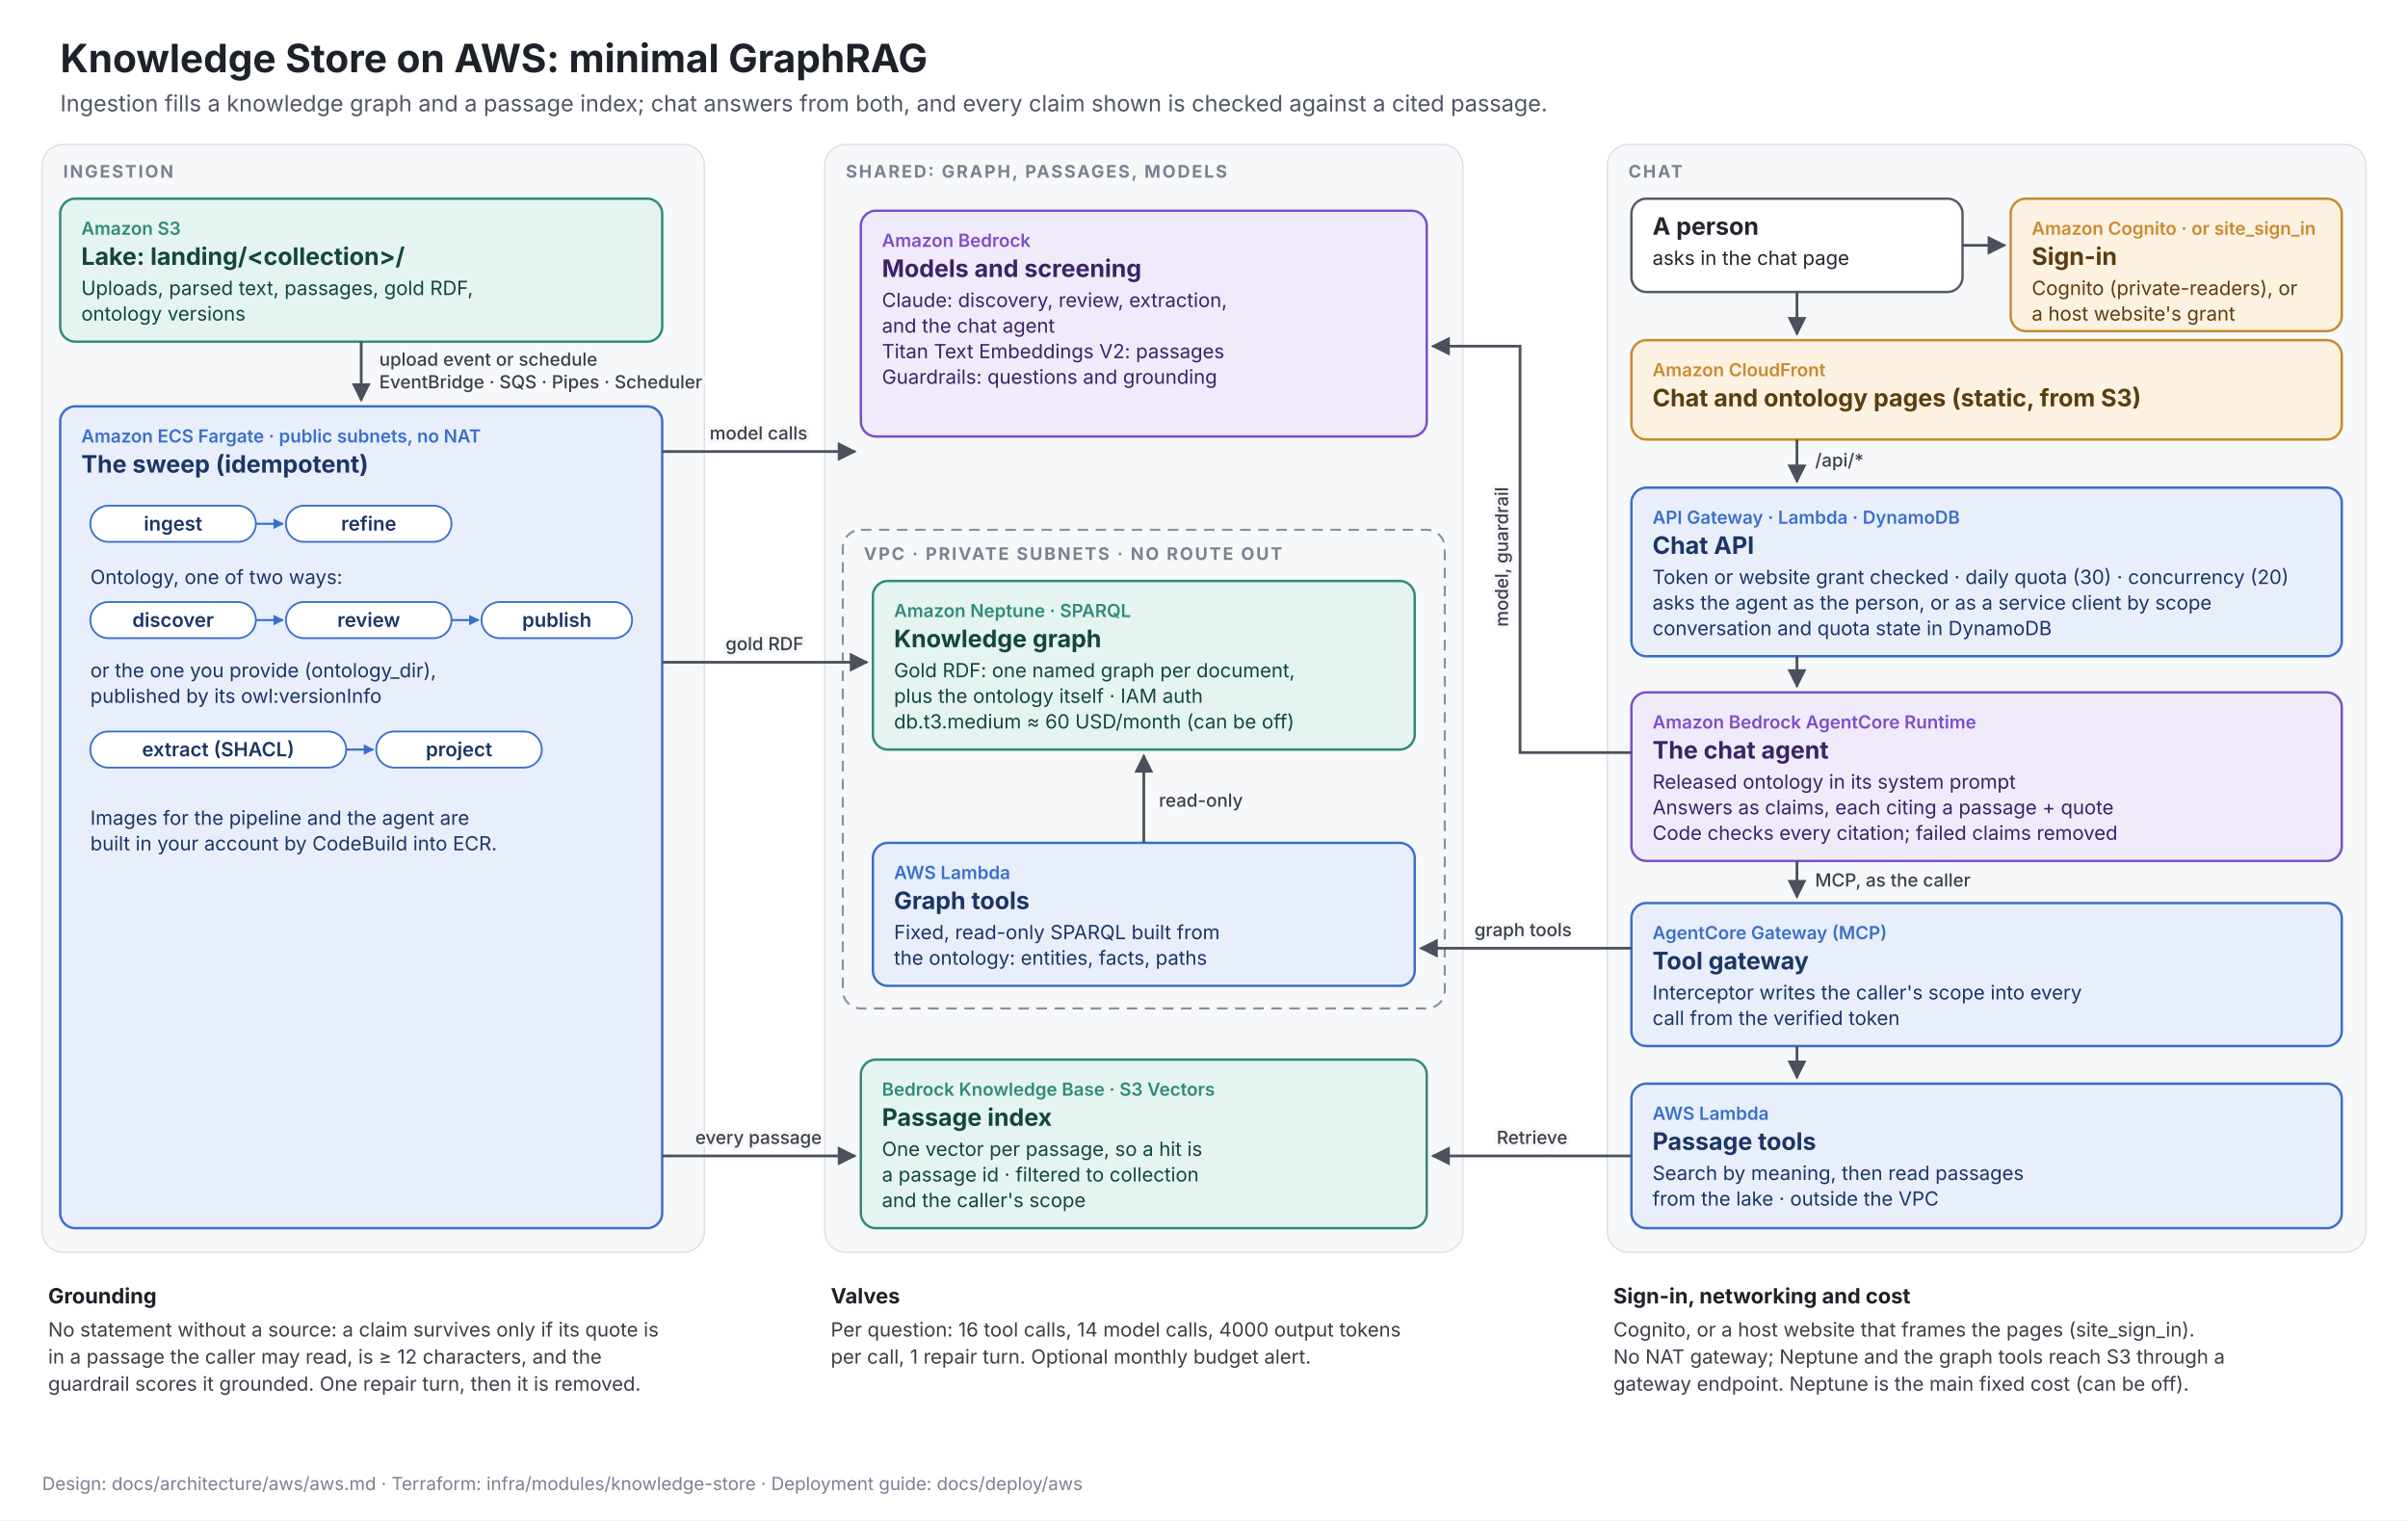
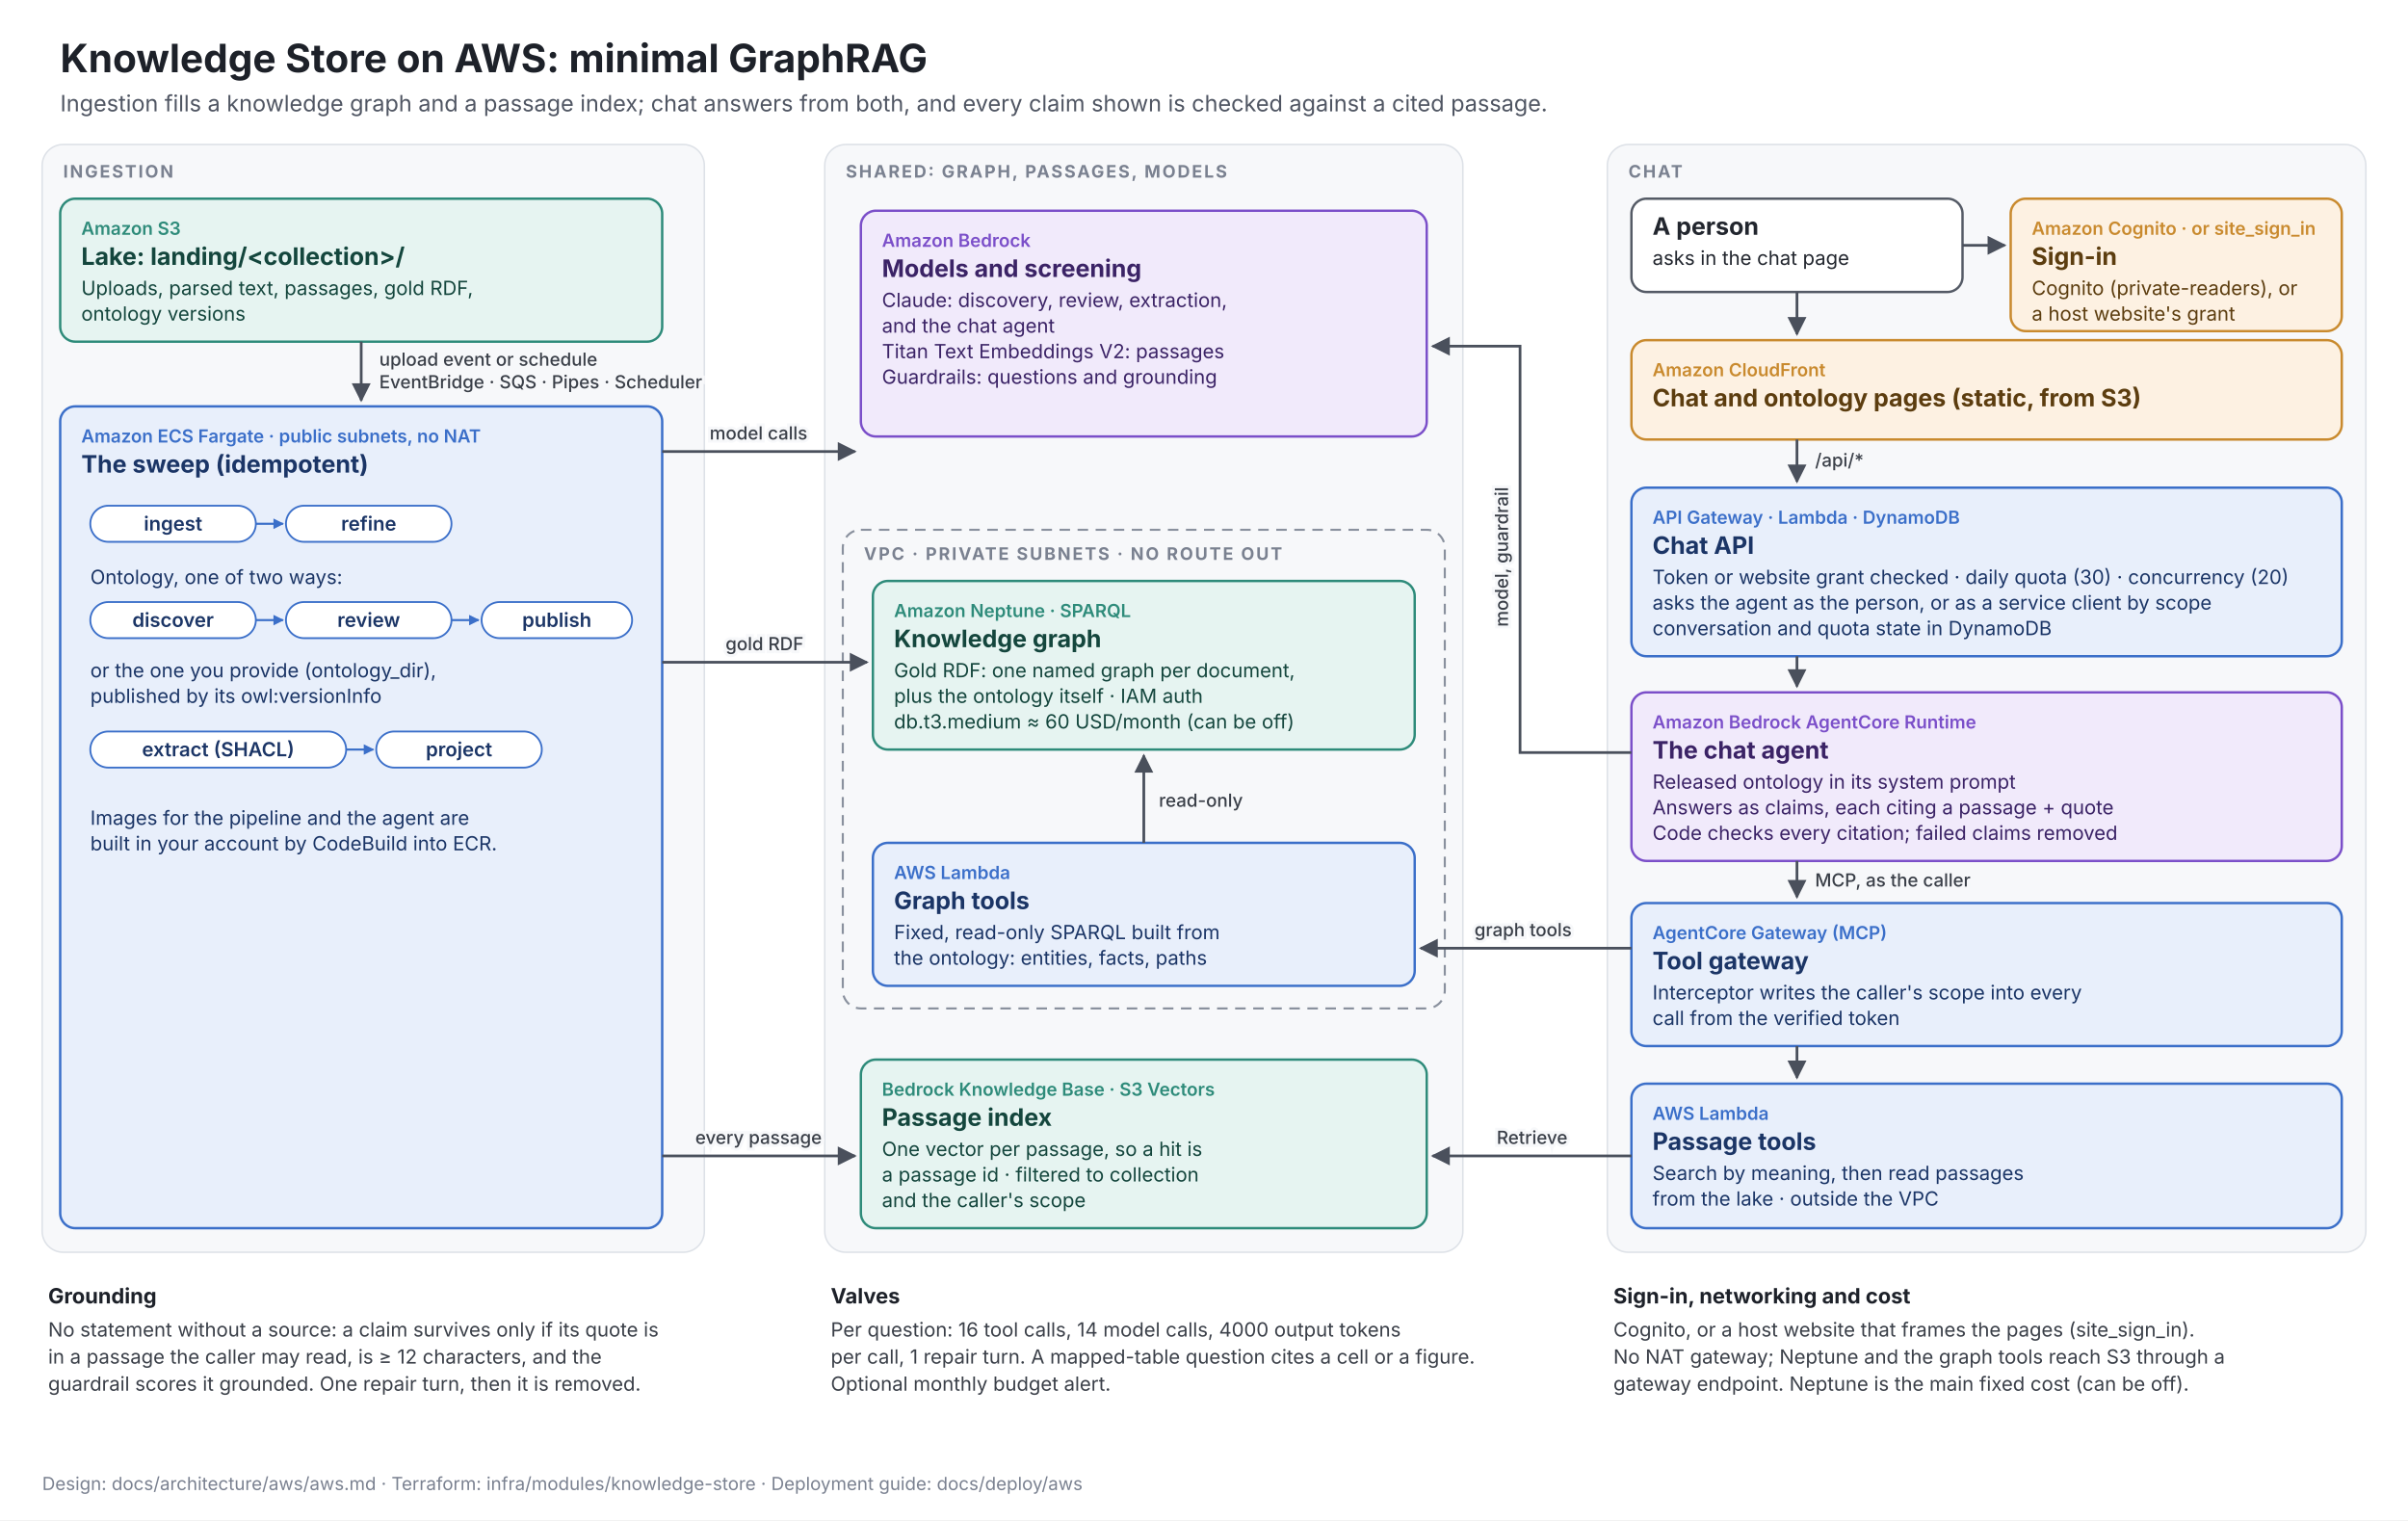
<svg xmlns="http://www.w3.org/2000/svg" width="1600" height="1010" viewBox="0 0 1600 1010">
  <defs>
    <marker id="ah" viewBox="0 0 10 10" refX="9" refY="5" markerWidth="7" markerHeight="7" orient="auto-start-reverse">
      <path d="M0,0 L10,5 L0,10 z" fill="#4A505C" />
    </marker>
    <marker id="ahs" viewBox="0 0 10 10" refX="9" refY="5" markerWidth="5" markerHeight="5" orient="auto">
      <path d="M0,0 L10,5 L0,10 z" fill="#3B6FC9" />
    </marker>
    <style>
text { font-family: Inter, 'DejaVu Sans', sans-serif; }
.h1 { font-size: 26px; font-weight: 700; fill: #1D2129; }
.sub { font-size: 15px; fill: #505663; }
.lane { font-size: 11.5px; font-weight: 700; letter-spacing: 1.2px; fill: #7A8190; }
.svc { font-size: 12px; font-weight: 600; }
.title { font-size: 16px; font-weight: 700; }
.body { font-size: 13px; }
.chip { font-size: 13px; font-weight: 600; }
.lbl { font-size: 12px; fill: #3A3F48; font-weight: 500; paint-order: stroke; stroke: #F7F8FA; stroke-width: 4px; }
.nh { font-size: 14px; font-weight: 700; fill: #1D2129; }
.note { font-size: 13px; fill: #3A3F48; }
.foot { font-size: 12px; fill: #7A8190; }
</style>
  </defs>
  <rect width="100%" height="100%" fill="#FFFFFF" />
  <text x="40" y="48" class="h1">Knowledge Store on AWS: minimal GraphRAG</text>
  <text x="40" y="74" class="sub">Ingestion fills a knowledge graph and a passage index; chat answers from both, and every claim shown is checked against a cited passage.</text>
  <rect x="28" y="96" width="440" height="736" rx="14" fill="#F7F8FA" stroke="#DDE1E7" />
  <text x="42" y="118" class="lane">INGESTION</text>
  <rect x="548" y="96" width="424" height="736" rx="14" fill="#F7F8FA" stroke="#DDE1E7" />
  <text x="562" y="118" class="lane">SHARED: GRAPH, PASSAGES, MODELS</text>
  <rect x="1068" y="96" width="504" height="736" rx="14" fill="#F7F8FA" stroke="#DDE1E7" />
  <text x="1082" y="118" class="lane">CHAT</text>
  <rect x="40" y="132" width="400" height="95" rx="10" fill="#E6F4F1" stroke="#2E8B7A" stroke-width="1.6" />
  <text x="54" y="156" class="svc" fill="#2E8B7A">Amazon S3</text>
  <text x="54" y="176" class="title" fill="#14463D">Lake: landing/&lt;collection&gt;/</text>
  <text x="54" y="196" class="body" fill="#14463D">Uploads, parsed text, passages, gold RDF,</text>
  <text x="54" y="213" class="body" fill="#14463D">ontology versions</text>
  <path d="M240,227 L240,266" fill="none" stroke="#4A505C" stroke-width="1.8" marker-end="url(#ah)" />
  <text x="252" y="243" class="lbl" text-anchor="start">upload event or schedule</text>
  <text x="252" y="258" class="lbl" text-anchor="start">EventBridge · SQS · Pipes · Scheduler</text>
  <rect x="40" y="270" width="400" height="546" rx="10" fill="#E8EFFB" stroke="#3B6FC9" stroke-width="1.6" />
  <text x="54" y="294" class="svc" fill="#3B6FC9">Amazon ECS Fargate · public subnets, no NAT</text>
  <text x="54" y="314" class="title" fill="#1B3566">The sweep (idempotent)</text>
  <rect x="60" y="336" width="110" height="24" rx="12" fill="#fff" stroke="#3B6FC9" stroke-width="1.2" />
  <text x="115.0" y="352.5" class="chip" fill="#1B3566" text-anchor="middle">ingest</text>
  <rect x="190" y="336" width="110" height="24" rx="12" fill="#fff" stroke="#3B6FC9" stroke-width="1.2" />
  <text x="245.0" y="352.5" class="chip" fill="#1B3566" text-anchor="middle">refine</text>
  <text x="60" y="388" class="body" fill="#1B3566">Ontology, one of two ways:</text>
  <rect x="60" y="400" width="110" height="24" rx="12" fill="#fff" stroke="#3B6FC9" stroke-width="1.2" />
  <text x="115.0" y="416.5" class="chip" fill="#1B3566" text-anchor="middle">discover</text>
  <rect x="190" y="400" width="110" height="24" rx="12" fill="#fff" stroke="#3B6FC9" stroke-width="1.2" />
  <text x="245.0" y="416.5" class="chip" fill="#1B3566" text-anchor="middle">review</text>
  <rect x="320" y="400" width="100" height="24" rx="12" fill="#fff" stroke="#3B6FC9" stroke-width="1.2" />
  <text x="370.0" y="416.5" class="chip" fill="#1B3566" text-anchor="middle">publish</text>
  <text x="60" y="450" class="body" fill="#1B3566">or the one you provide (ontology_dir),</text>
  <text x="60" y="467" class="body" fill="#1B3566">published by its owl:versionInfo</text>
  <rect x="60" y="486" width="170" height="24" rx="12" fill="#fff" stroke="#3B6FC9" stroke-width="1.2" />
  <text x="145.0" y="502.5" class="chip" fill="#1B3566" text-anchor="middle">extract (SHACL)</text>
  <rect x="250" y="486" width="110" height="24" rx="12" fill="#fff" stroke="#3B6FC9" stroke-width="1.2" />
  <text x="305.0" y="502.5" class="chip" fill="#1B3566" text-anchor="middle">project</text>
  <path d="M170,348 L188,348" stroke="#3B6FC9" stroke-width="1.4" marker-end="url(#ahs)" />
  <path d="M170,412 L188,412" stroke="#3B6FC9" stroke-width="1.4" marker-end="url(#ahs)" />
  <path d="M300,412 L318,412" stroke="#3B6FC9" stroke-width="1.4" marker-end="url(#ahs)" />
  <path d="M230,498 L248,498" stroke="#3B6FC9" stroke-width="1.4" marker-end="url(#ahs)" />
  <text x="60" y="548" class="body" fill="#1B3566">Images for the pipeline and the agent are</text>
  <text x="60" y="565" class="body" fill="#1B3566">built in your account by CodeBuild into ECR.</text>
  <rect x="572" y="140" width="376" height="150" rx="10" fill="#F1EAFB" stroke="#7B4FC9" stroke-width="1.6" />
  <text x="586" y="164" class="svc" fill="#7B4FC9">Amazon Bedrock</text>
  <text x="586" y="184" class="title" fill="#3B2366">Models and screening</text>
  <text x="586" y="204" class="body" fill="#3B2366">Claude: discovery, review, extraction,</text>
  <text x="586" y="221" class="body" fill="#3B2366">and the chat agent</text>
  <text x="586" y="238" class="body" fill="#3B2366">Titan Text Embeddings V2: passages</text>
  <text x="586" y="255" class="body" fill="#3B2366">Guardrails: questions and grounding</text>
  <rect x="560" y="352" width="400" height="318" rx="12" fill="none" stroke="#8A919E" stroke-width="1.4" stroke-dasharray="7 5" />
  <text x="574" y="372" class="lane" fill="#5A6170">VPC · PRIVATE SUBNETS · NO ROUTE OUT</text>
  <rect x="580" y="386" width="360" height="112" rx="10" fill="#E6F4F1" stroke="#2E8B7A" stroke-width="1.6" />
  <text x="594" y="410" class="svc" fill="#2E8B7A">Amazon Neptune · SPARQL</text>
  <text x="594" y="430" class="title" fill="#14463D">Knowledge graph</text>
  <text x="594" y="450" class="body" fill="#14463D">Gold RDF: one named graph per document,</text>
  <text x="594" y="467" class="body" fill="#14463D">plus the ontology itself · IAM auth</text>
  <text x="594" y="484" class="body" fill="#14463D">db.t3.medium ≈ 60 USD/month (can be off)</text>
  <rect x="580" y="560" width="360" height="95" rx="10" fill="#E8EFFB" stroke="#3B6FC9" stroke-width="1.6" />
  <text x="594" y="584" class="svc" fill="#3B6FC9">AWS Lambda</text>
  <text x="594" y="604" class="title" fill="#1B3566">Graph tools</text>
  <text x="594" y="624" class="body" fill="#1B3566">Fixed, read-only SPARQL built from</text>
  <text x="594" y="641" class="body" fill="#1B3566">the ontology: entities, facts, paths</text>
  <path d="M760,560 L760,502" fill="none" stroke="#4A505C" stroke-width="1.8" marker-end="url(#ah)" />
  <text x="770" y="536" class="lbl" text-anchor="start">read-only</text>
  <rect x="572" y="704" width="376" height="112" rx="10" fill="#E6F4F1" stroke="#2E8B7A" stroke-width="1.6" />
  <text x="586" y="728" class="svc" fill="#2E8B7A">Bedrock Knowledge Base · S3 Vectors</text>
  <text x="586" y="748" class="title" fill="#14463D">Passage index</text>
  <text x="586" y="768" class="body" fill="#14463D">One vector per passage, so a hit is</text>
  <text x="586" y="785" class="body" fill="#14463D">a passage id · filtered to collection</text>
  <text x="586" y="802" class="body" fill="#14463D">and the caller's scope</text>
  <path d="M440,300 L568,300" fill="none" stroke="#4A505C" stroke-width="1.8" marker-end="url(#ah)" />
  <text x="504" y="292" class="lbl" text-anchor="middle">model calls</text>
  <path d="M440,440 L576,440" fill="none" stroke="#4A505C" stroke-width="1.8" marker-end="url(#ah)" />
  <text x="508" y="432" class="lbl" text-anchor="middle">gold RDF</text>
  <path d="M440,768 L568,768" fill="none" stroke="#4A505C" stroke-width="1.8" marker-end="url(#ah)" />
  <text x="504" y="760" class="lbl" text-anchor="middle">every passage</text>
  <rect x="1084" y="132" width="220" height="62" rx="10" fill="#FFFFFF" stroke="#555B66" stroke-width="1.6" />
  <text x="1098" y="156" class="title" fill="#22262E">A person</text>
  <text x="1098" y="176" class="body" fill="#22262E">asks in the chat page</text>
  <rect x="1336" y="132" width="220" height="88" rx="10" fill="#FDF1E2" stroke="#C98A2E" stroke-width="1.6" />
  <text x="1350" y="156" class="svc" fill="#C98A2E">Amazon Cognito · or site_sign_in</text>
  <text x="1350" y="176" class="title" fill="#5C3D0F">Sign-in</text>
  <text x="1350" y="196" class="body" fill="#5C3D0F">Cognito (private-readers), or</text>
  <text x="1350" y="213" class="body" fill="#5C3D0F">a host website's grant</text>
  <path d="M1304,163 L1332,163" fill="none" stroke="#4A505C" stroke-width="1.8" marker-end="url(#ah)" />
  <path d="M1194,194 L1194,222" fill="none" stroke="#4A505C" stroke-width="1.8" marker-end="url(#ah)" />
  <rect x="1084" y="226" width="472" height="66" rx="10" fill="#FDF1E2" stroke="#C98A2E" stroke-width="1.6" />
  <text x="1098" y="250" class="svc" fill="#C98A2E">Amazon CloudFront</text>
  <text x="1098" y="270" class="title" fill="#5C3D0F">Chat and ontology pages (static, from S3)</text>
  <path d="M1194,292 L1194,320" fill="none" stroke="#4A505C" stroke-width="1.8" marker-end="url(#ah)" />
  <text x="1206" y="310" class="lbl" text-anchor="start">/api/*</text>
  <rect x="1084" y="324" width="472" height="112" rx="10" fill="#E8EFFB" stroke="#3B6FC9" stroke-width="1.6" />
  <text x="1098" y="348" class="svc" fill="#3B6FC9">API Gateway · Lambda · DynamoDB</text>
  <text x="1098" y="368" class="title" fill="#1B3566">Chat API</text>
  <text x="1098" y="388" class="body" fill="#1B3566">Token or website grant checked · daily quota (30) · concurrency (20)</text>
  <text x="1098" y="405" class="body" fill="#1B3566">asks the agent as the person, or as a service client by scope</text>
  <text x="1098" y="422" class="body" fill="#1B3566">conversation and quota state in DynamoDB</text>
  <path d="M1194,436 L1194,456" fill="none" stroke="#4A505C" stroke-width="1.8" marker-end="url(#ah)" />
  <rect x="1084" y="460" width="472" height="112" rx="10" fill="#F1EAFB" stroke="#7B4FC9" stroke-width="1.6" />
  <text x="1098" y="484" class="svc" fill="#7B4FC9">Amazon Bedrock AgentCore Runtime</text>
  <text x="1098" y="504" class="title" fill="#3B2366">The chat agent</text>
  <text x="1098" y="524" class="body" fill="#3B2366">Released ontology in its system prompt</text>
  <text x="1098" y="541" class="body" fill="#3B2366">Answers as claims, each citing a passage + quote</text>
  <text x="1098" y="558" class="body" fill="#3B2366">Code checks every citation; failed claims removed</text>
  <path d="M1084,500 L1010,500 L1010,230 L952,230" fill="none" stroke="#4A505C" stroke-width="1.8" marker-end="url(#ah)" />
  <text x="1002" y="370" class="lbl" text-anchor="middle" transform="rotate(-90 1002 370)">model, guardrail</text>
  <path d="M1194,572 L1194,596" fill="none" stroke="#4A505C" stroke-width="1.8" marker-end="url(#ah)" />
  <text x="1206" y="589" class="lbl" text-anchor="start">MCP, as the caller</text>
  <rect x="1084" y="600" width="472" height="95" rx="10" fill="#E8EFFB" stroke="#3B6FC9" stroke-width="1.6" />
  <text x="1098" y="624" class="svc" fill="#3B6FC9">AgentCore Gateway (MCP)</text>
  <text x="1098" y="644" class="title" fill="#1B3566">Tool gateway</text>
  <text x="1098" y="664" class="body" fill="#1B3566">Interceptor writes the caller's scope into every</text>
  <text x="1098" y="681" class="body" fill="#1B3566">call from the verified token</text>
  <path d="M1084,630 L944,630" fill="none" stroke="#4A505C" stroke-width="1.8" marker-end="url(#ah)" />
  <text x="1012" y="622" class="lbl" text-anchor="middle">graph tools</text>
  <path d="M1194,695 L1194,716" fill="none" stroke="#4A505C" stroke-width="1.8" marker-end="url(#ah)" />
  <rect x="1084" y="720" width="472" height="96" rx="10" fill="#E8EFFB" stroke="#3B6FC9" stroke-width="1.6" />
  <text x="1098" y="744" class="svc" fill="#3B6FC9">AWS Lambda</text>
  <text x="1098" y="764" class="title" fill="#1B3566">Passage tools</text>
  <text x="1098" y="784" class="body" fill="#1B3566">Search by meaning, then read passages</text>
  <text x="1098" y="801" class="body" fill="#1B3566">from the lake · outside the VPC</text>
  <path d="M1084,768 L952,768" fill="none" stroke="#4A505C" stroke-width="1.8" marker-end="url(#ah)" />
  <text x="1018" y="760" class="lbl" text-anchor="middle">Retrieve</text>
  <text x="32" y="866" class="nh">Grounding</text>
  <text x="32" y="888" class="note">No statement without a source: a claim survives only if its quote is</text>
  <text x="32" y="906" class="note">in a passage the caller may read, is ≥ 12 characters, and the</text>
  <text x="32" y="924" class="note">guardrail scores it grounded. One repair turn, then it is removed.</text>
  <text x="552" y="866" class="nh">Valves</text>
  <text x="552" y="888" class="note">Per question: 16 tool calls, 14 model calls, 4000 output tokens</text>
-   <text x="552" y="906" class="note">per call, 1 repair turn. Optional monthly budget alert.</text>
+   <text x="552" y="906" class="note">per call, 1 repair turn. A mapped-table question cites a cell or a figure.</text>
+   <text x="552" y="924" class="note">Optional monthly budget alert.</text>
  <text x="1072" y="866" class="nh">Sign-in, networking and cost</text>
  <text x="1072" y="888" class="note">Cognito, or a host website that frames the pages (site_sign_in).</text>
  <text x="1072" y="906" class="note">No NAT gateway; Neptune and the graph tools reach S3 through a</text>
  <text x="1072" y="924" class="note">gateway endpoint. Neptune is the main fixed cost (can be off).</text>
  <text x="28" y="990" class="foot">Design: docs/architecture/aws/aws.md · Terraform: infra/modules/knowledge-store · Deployment guide: docs/deploy/aws</text>
</svg>
